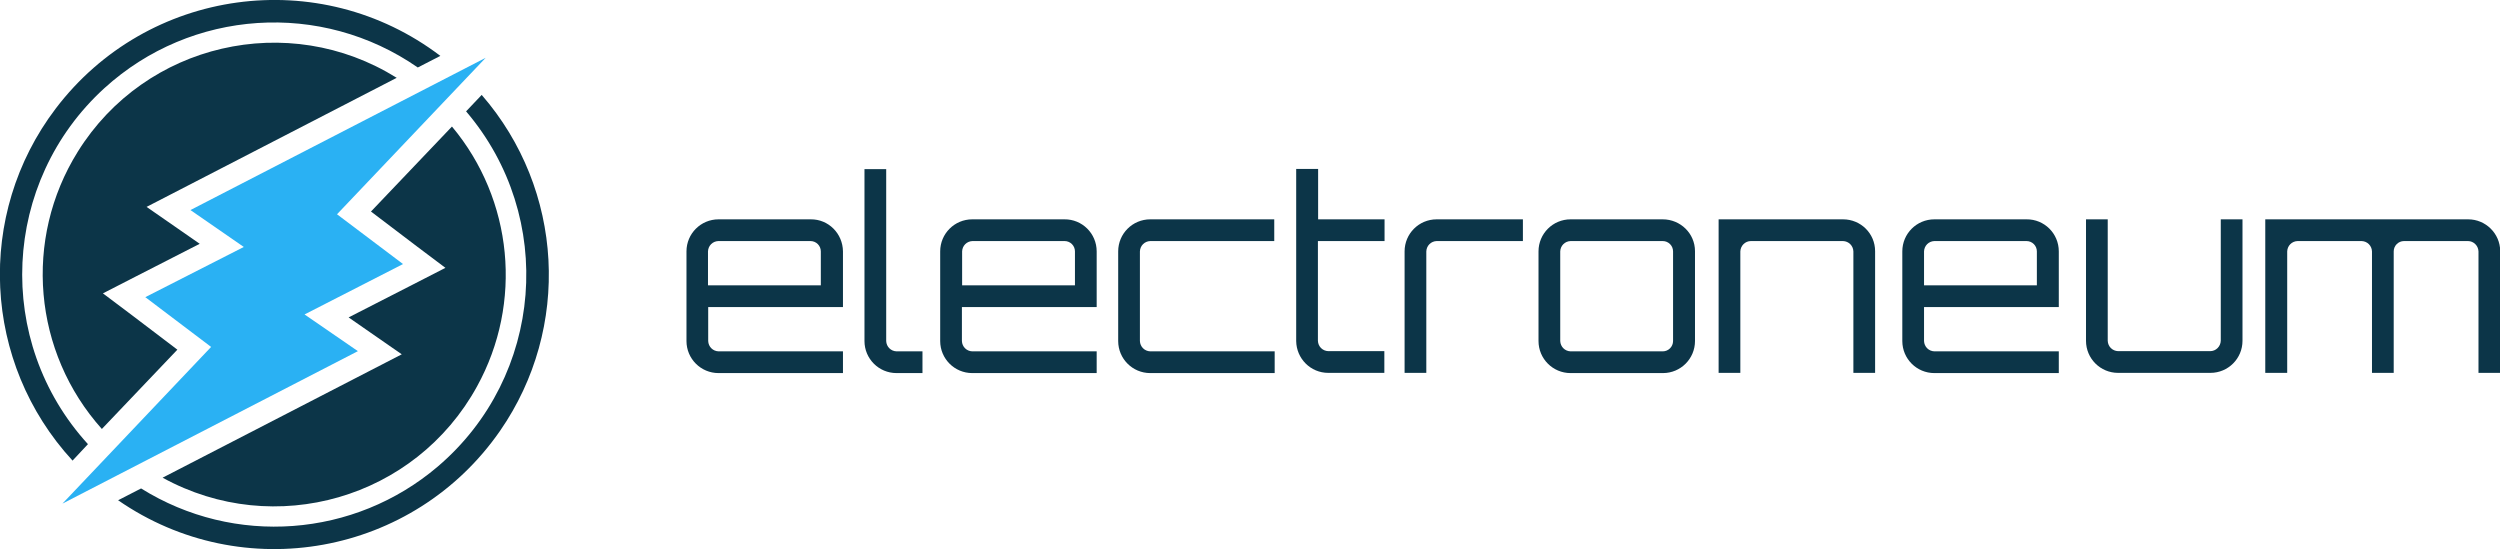
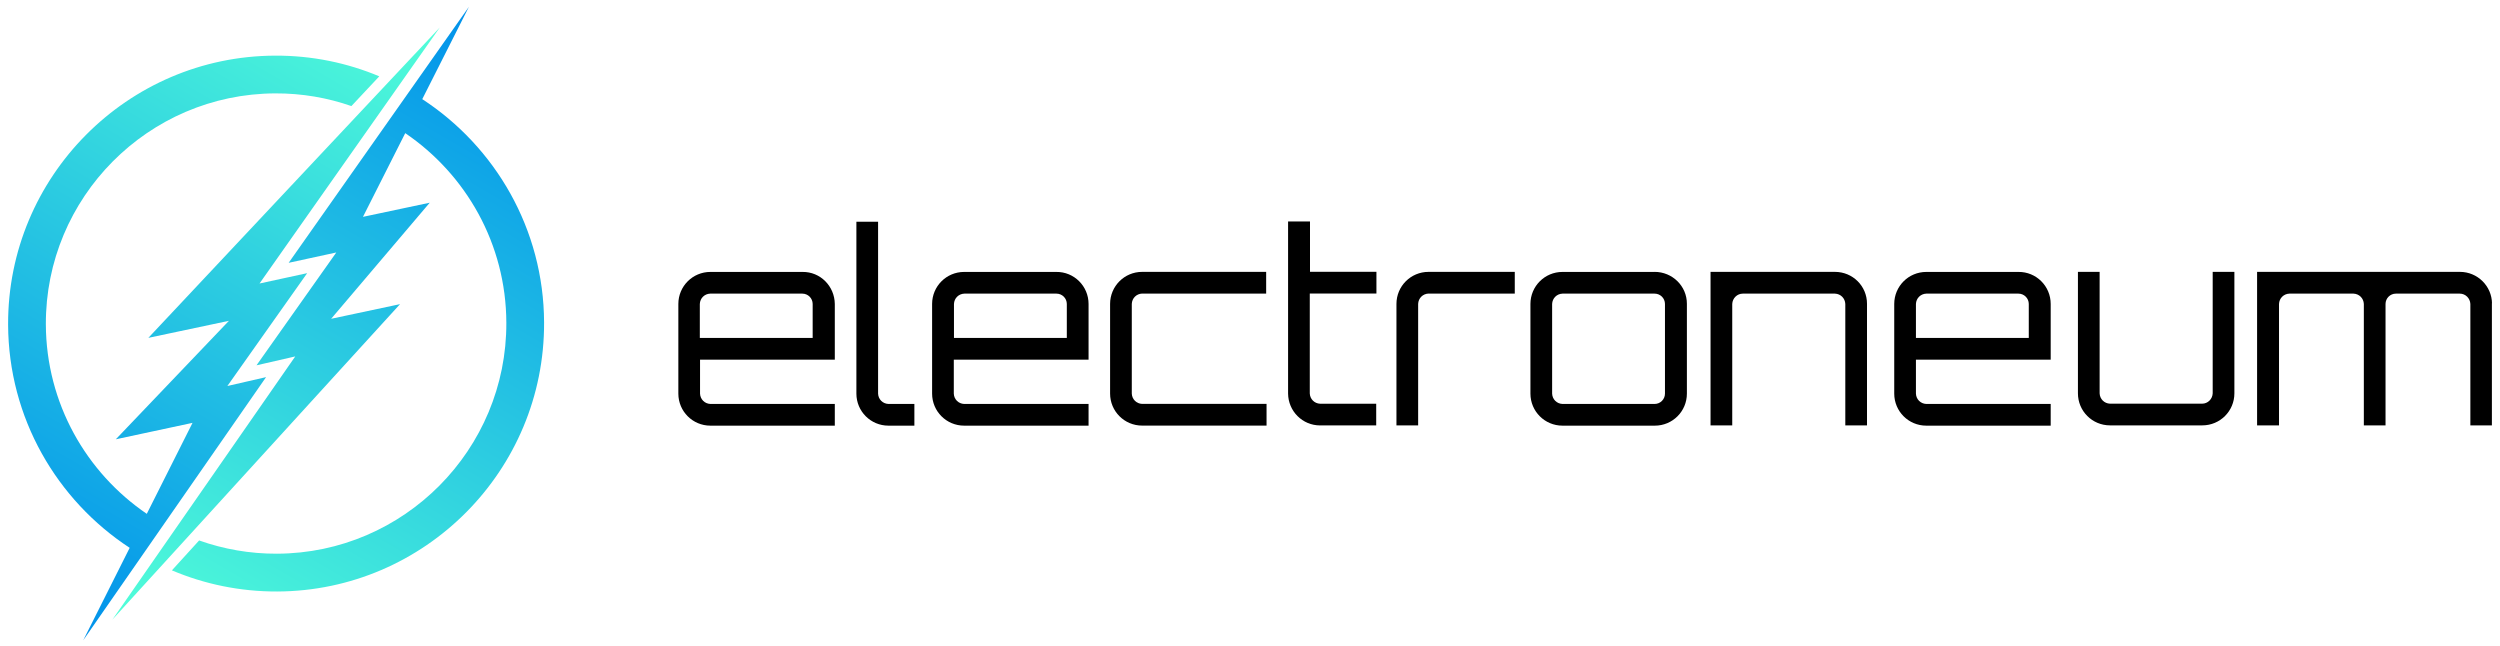
- <svg xmlns="http://www.w3.org/2000/svg" version="1.1" id="Layer_1" x="0px" y="0px" width="1185.4px" height="260.3px" viewBox="0 0 1185.4 260.3" style="enable-background:new 0 0 1185.4 260.3;" xml:space="preserve">
-   <style type="text/css">
- 	.st0{fill:#0C3548;}
- 	.st1{fill:#2AB1F3;}
- </style>
-   <path class="st0" d="M399.7,119.2v26.4h-63.9v16.1c0.1,2.7,2.2,4.8,4.9,4.9h59v10.3h-59c-8.4,0-15.2-6.8-15.2-15.2c0,0,0,0,0,0  v-42.5c0-8.4,6.8-15.2,15.2-15.2c0,0,0,0,0,0h43.7C392.8,103.9,399.6,110.7,399.7,119.2C399.7,119.1,399.7,119.1,399.7,119.2z   M389.2,135.3v-16.1c0-2.7-2.2-4.9-4.9-4.9h-43.7c-2.7,0.1-4.8,2.2-4.9,4.9v16.1H389.2z" />
-   <path class="st0" d="M420.2,80.2v81.5c0.1,2.7,2.2,4.8,4.9,4.9h12.3v10.3h-12.3c-8.4,0-15.2-6.8-15.2-15.2c0,0,0,0,0,0V80.2H420.2z" />
-   <path class="st0" d="M520,119.2v26.4h-63.9v16.1c0.1,2.7,2.2,4.8,4.9,4.9h59v10.3h-59c-8.4,0-15.2-6.8-15.2-15.2c0,0,0,0,0,0v-42.5  c0-8.4,6.8-15.2,15.2-15.2c0,0,0,0,0,0h43.7C513.1,103.9,520,110.7,520,119.2C520,119.1,520,119.1,520,119.2z M509.7,135.3v-16.1  c0-2.7-2.2-4.9-4.9-4.9h-43.7c-2.7,0.1-4.8,2.2-4.9,4.9v16.1H509.7z" />
-   <path class="st0" d="M604.4,166.6v10.3h-59c-8.4,0-15.2-6.8-15.2-15.2c0,0,0,0,0,0v-42.5c0-8.4,6.8-15.2,15.2-15.2c0,0,0,0,0,0h58.8  v10.3h-58.8c-2.7,0.1-4.8,2.2-4.9,4.9v42.5c0.1,2.7,2.2,4.8,4.9,4.9L604.4,166.6z" />
-   <path class="st0" d="M624.9,114.3v47.3c0.1,2.7,2.2,4.8,4.9,4.9h26.6v10.3h-26.6c-8.4,0-15.1-6.8-15.2-15.1c0,0,0-0.1,0-0.1V80.1  H625V104h31.5v10.3L624.9,114.3z" />
-   <path class="st0" d="M722.1,104v10.3h-40.9c-2.7,0.1-4.8,2.2-4.9,4.9v57.6H666v-57.6c0-8.4,6.8-15.2,15.2-15.2c0,0,0,0,0,0H722.1z" />
-   <path class="st0" d="M788.4,104c8.4,0,15.3,6.7,15.3,15.1c0,0,0,0,0,0.1v42.5c0,8.4-6.8,15.2-15.2,15.2c0,0,0,0-0.1,0h-43.7  c-8.4,0-15.2-6.8-15.2-15.2c0,0,0,0,0,0v-42.5c0-8.4,6.8-15.2,15.2-15.2c0,0,0,0,0,0H788.4z M744.7,114.3c-2.7,0.1-4.8,2.2-4.9,4.9  v42.5c0.1,2.7,2.2,4.8,4.9,4.9h43.7c2.7,0,4.9-2.2,4.9-4.9v-42.5c0-2.7-2.2-4.9-4.9-4.9L744.7,114.3z" />
-   <path class="st0" d="M889.1,119.2v57.6h-10.3v-57.6c-0.1-2.7-2.2-4.8-4.9-4.9h-43.7c-2.7,0-4.9,2.2-5,4.9v57.6h-10.3V104h59  c8.4,0,15.2,6.7,15.2,15.1C889.1,119.1,889.1,119.1,889.1,119.2z" />
-   <path class="st0" d="M976.2,119.2v26.4h-63.9v16.1c0.1,2.7,2.2,4.8,4.9,4.9h59v10.3h-59c-8.4,0-15.2-6.8-15.2-15.2c0,0,0,0,0,0  v-42.5c0-8.4,6.8-15.2,15.2-15.2c0,0,0,0,0,0h43.7C969.3,103.9,976.2,110.7,976.2,119.2C976.2,119.1,976.2,119.1,976.2,119.2z   M965.8,135.3v-16.1c0-2.7-2.2-4.9-4.9-4.9h-43.7c-2.7,0.1-4.8,2.2-4.9,4.9v16.1H965.8z" />
-   <path class="st0" d="M1063.3,104v57.6c0,8.4-6.8,15.2-15.2,15.2c0,0,0,0-0.1,0h-43.7c-8.4,0-15.2-6.8-15.2-15.2c0,0,0,0,0,0V104  h10.3v57.6c0.1,2.7,2.2,4.8,4.9,4.9h43.7c2.7,0,4.9-2.2,5-4.9V104H1063.3z" />
-   <path class="st0" d="M1185.4,119.2v57.6h-10.2v-57.6c-0.1-2.7-2.3-4.9-5-4.9h-30.3c-2.7,0-4.9,2.2-4.9,4.9v57.6h-10.3v-57.6  c-0.1-2.7-2.2-4.8-4.9-4.9h-30.4c-2.7,0.1-4.8,2.2-4.9,4.9v57.6h-10.4V104h96.2c8.3,0,15.1,6.7,15.2,15  C1185.4,119,1185.4,119.1,1185.4,119.2z" />
-   <path class="st0" d="M175.9,100.3l21.6,16.4l13.7,10.3l-15.2,7.8l-30.7,15.7l10.5,7.3l14.7,10.2l-15.9,8.2l-97.5,50.3  c53.1,29.2,119.9,9.9,149.1-43.3c21.8-39.6,17.1-88.5-11.9-123.2L175.9,100.3z" />
-   <path class="st0" d="M84.1,165.8l-21.6-16.4l-13.7-10.3l15.2-7.8l30.7-15.7l-10.5-7.3L69.5,98.1l15.9-8.2l102.7-53  C136.7,4.8,68.9,20.5,36.9,71.9C11,113.4,15.7,167,48.3,203.4L84.1,165.8z" />
-   <path class="st0" d="M41.7,210.6C-2.8,161.8,0.8,86.2,49.5,41.8C90.7,4.3,152.3,0.2,198.1,32l10.7-5.5C151.5-17,69.9-5.8,26.4,51.5  c-38.1,50.2-34.7,120.5,8,166.9L41.7,210.6z" />
-   <path class="st0" d="M221,52.8c42.8,50.2,36.8,125.6-13.4,168.4c-39.6,33.7-96.5,38-140.7,10.4L56,237.2  c59.1,40.9,140.1,26.2,181.1-32.9c33.8-48.8,30.3-114.4-8.7-159.3L221,52.8z" />
-   <polygon class="st1" points="68.9,140.9 100.1,164.5 29.6,238.8 169.7,166.5 144.4,149.1 191.1,125.2 159.8,101.6 230.3,27.4   90.3,99.6 115.6,117.1 " />
+ <svg xmlns="http://www.w3.org/2000/svg" xmlns:xlink="http://www.w3.org/1999/xlink" id="Layer_1" viewBox="0 0 447.08 115.41">
+   <defs>
+     <style>.cls-1{fill:url(#New_Gradient_Swatch_2-2);}.cls-2{fill:url(#New_Gradient_Swatch_2);}</style>
+     <linearGradient id="New_Gradient_Swatch_2" x1="60.53" y1="-5.78" x2="-3.4" y2="104.29" gradientUnits="userSpaceOnUse">
+       <stop offset="0" stop-color="#52ffd8" />
+       <stop offset="1" stop-color="#0091eb" />
+     </linearGradient>
+     <linearGradient id="New_Gradient_Swatch_2-2" x1="38.32" y1="121.16" x2="101.84" y2="11.64" xlink:href="#New_Gradient_Swatch_2" />
+   </defs>
+   <path d="M149.29,54.36v9.96h-24.1v6.07c.04,1.02.83,1.81,1.85,1.85h22.25v3.88h-22.25c-3.17,0-5.73-2.56-5.73-5.73h0v-16.03c0-3.17,2.56-5.73,5.73-5.73h16.48c3.17-.04,5.73,2.53,5.77,5.73t0,0ZM145.33,60.43v-6.07c0-1.02-.83-1.85-1.85-1.85h-16.48c-1.02.04-1.81.83-1.85,1.85v6.07h20.18Z" />
+   <path d="M157.03,39.65v30.74c.04,1.02.83,1.81,1.85,1.85h4.64v3.88h-4.64c-3.17,0-5.73-2.56-5.73-5.73h0v-30.74h3.88Z" />
+   <path d="M194.67,54.36v9.96h-24.1v6.07c.04,1.02.83,1.81,1.85,1.85h22.25v3.88h-22.25c-3.17,0-5.73-2.56-5.73-5.73h0v-16.03c0-3.17,2.56-5.73,5.73-5.73h16.48c3.17-.04,5.77,2.53,5.77,5.73t0,0ZM190.78,60.43v-6.07c0-1.02-.83-1.85-1.85-1.85h-16.48c-1.02.04-1.81.83-1.85,1.85v6.07h20.18Z" />
+   <path d="M226.5,72.23v3.88h-22.25c-3.17,0-5.73-2.56-5.73-5.73h0v-16.03c0-3.17,2.56-5.73,5.73-5.73h22.18v3.88h-22.18c-1.02.04-1.81.83-1.85,1.85v16.03c.04,1.02.83,1.81,1.85,1.85h22.25Z" />
+   <path d="M234.23,52.51v17.84c.04,1.02.83,1.81,1.85,1.85h10.03v3.88h-10.03c-3.17,0-5.7-2.56-5.73-5.7v-30.78h3.92v9.01h11.88v3.88h-11.92Z" />
+   <path d="M270.89,48.62v3.88h-15.43c-1.02.04-1.81.83-1.85,1.85v21.72h-3.88v-21.72c0-3.17,2.56-5.73,5.73-5.73h15.43Z" />
+   <path d="M295.9,48.62c3.17,0,5.77,2.53,5.77,5.7v16.07c0,3.17-2.56,5.73-5.73,5.73h-16.52c-3.17,0-5.73-2.56-5.73-5.73h0v-16.03c0-3.17,2.56-5.73,5.73-5.73h16.48ZM279.42,52.51c-1.02.04-1.81.83-1.85,1.85v16.03c.04,1.02.83,1.81,1.85,1.85h16.48c1.02,0,1.85-.83,1.85-1.85v-16.03c0-1.02-.83-1.85-1.85-1.85h-16.48Z" />
+   <path d="M333.88,54.36v21.72h-3.88v-21.72c-.04-1.02-.83-1.81-1.85-1.85h-16.48c-1.02,0-1.85.83-1.89,1.85v21.72h-3.88v-27.46h22.25c3.17,0,5.73,2.53,5.73,5.7v.04Z" />
+   <path d="M366.73,54.36v9.96h-24.1v6.07c.04,1.02.83,1.81,1.85,1.85h22.25v3.88h-22.25c-3.17,0-5.73-2.56-5.73-5.73h0v-16.03c0-3.17,2.56-5.73,5.73-5.73h16.48c3.17-.04,5.77,2.53,5.77,5.73t0,0ZM362.81,60.43v-6.07c0-1.02-.83-1.85-1.85-1.85h-16.48c-1.02.04-1.81.83-1.85,1.85v6.07h20.18Z" />
+   <path d="M399.58,48.62v21.72c0,3.17-2.56,5.73-5.73,5.73h-16.52c-3.17,0-5.73-2.56-5.73-5.73h0v-21.72h3.88v21.72c.04,1.02.83,1.81,1.85,1.85h16.48c1.02,0,1.85-.83,1.89-1.85v-21.72h3.88Z" />
+   <path d="M445.63,54.36v21.72h-3.85v-21.72c-.04-1.02-.87-1.85-1.89-1.85h-11.43c-1.02,0-1.85.83-1.85,1.85v21.72h-3.88v-21.72c-.04-1.02-.83-1.81-1.85-1.85h-11.47c-1.02.04-1.81.83-1.85,1.85v21.72h-3.92v-27.46h36.28c3.13,0,5.7,2.53,5.73,5.66-.04,0-.04.04-.04.08Z" />
+   <path class="cls-2" d="M47.59,67.44l-6.93,1.59,14.27-20.18-8.52,1.85L78.65,4.91,26.53,60.42l14.41-3.05-20.23,21.19,13.72-2.94-8.18,16.27c-10.84-7.38-17.99-19.79-18.05-33.87-.09-22.7,18.31-41.23,41.01-41.32,4.77-.02,9.36.78,13.63,2.27l4.99-5.32c-5.74-2.41-12.04-3.73-18.65-3.7C22.77,10.05,1.36,31.62,1.45,58.04c.06,16.7,8.71,31.4,21.74,39.93l-8.31,16.54,32.71-47.08Z" />
+   <path class="cls-1" d="M75.51,17.74L83.86,1.21l-32.24,45.79,8.52-1.85-14.27,20.18,6.93-1.59-32.71,47.08,51.45-56.43-12.32,2.62,17.63-20.76-11.94,2.53,7.56-14.97c10.86,7.38,18.03,19.8,18.08,33.89.09,22.7-18.31,41.23-41.01,41.32-4.88.02-9.57-.82-13.93-2.37l-4.87,5.35c5.79,2.45,12.15,3.8,18.83,3.78,26.42-.1,47.83-21.67,47.73-48.1-.06-16.71-8.73-31.42-21.77-39.94Z" />
</svg>
